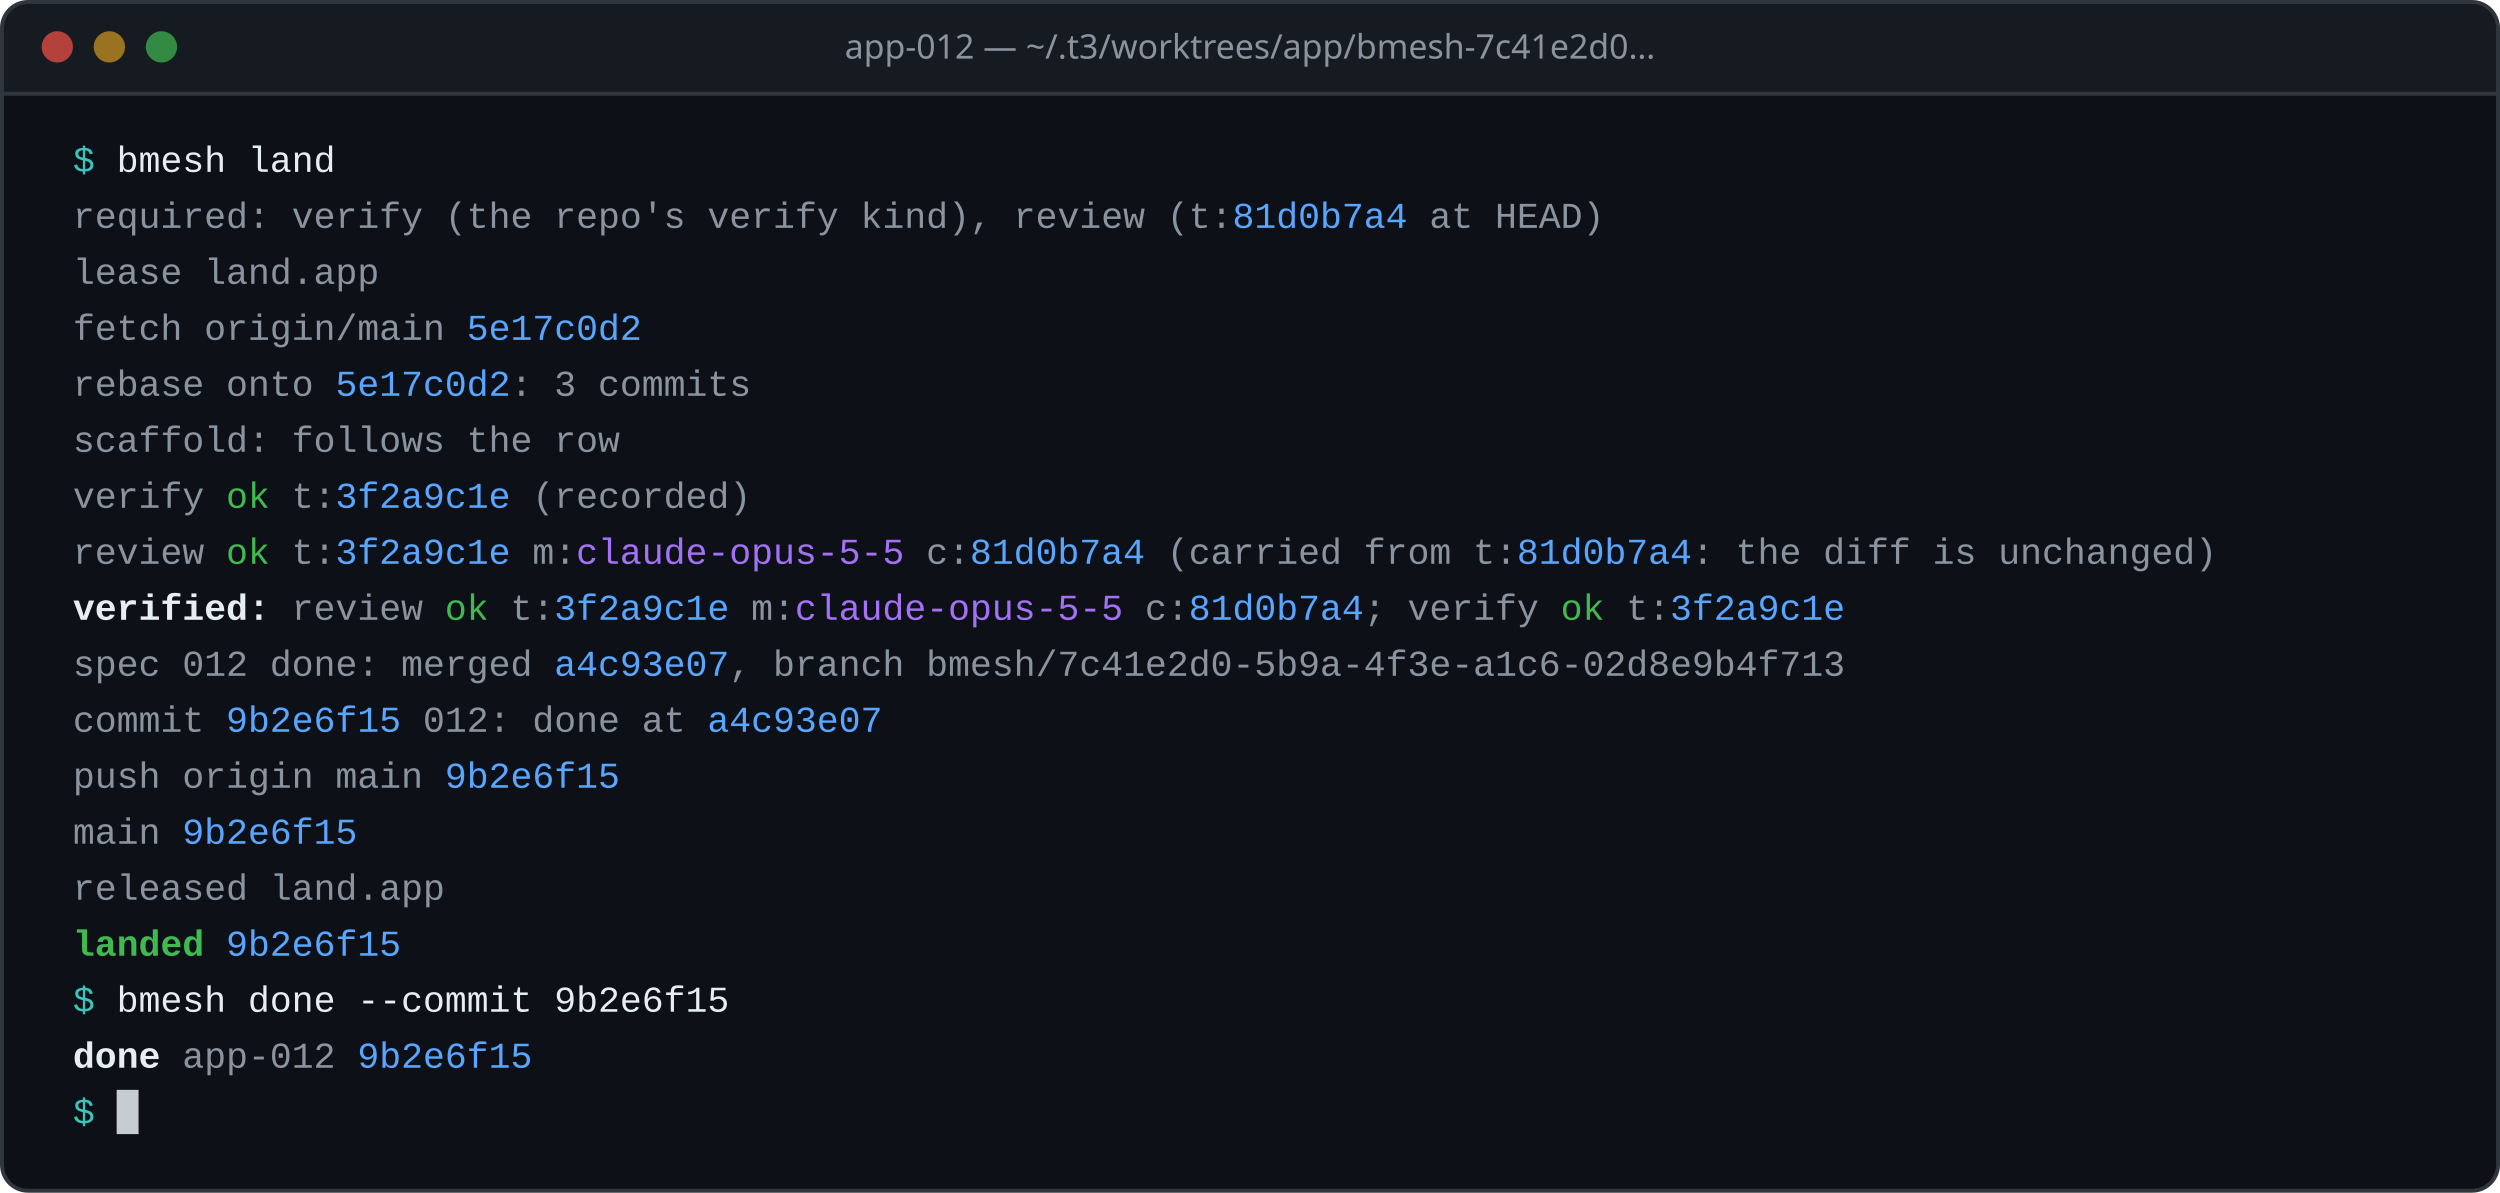
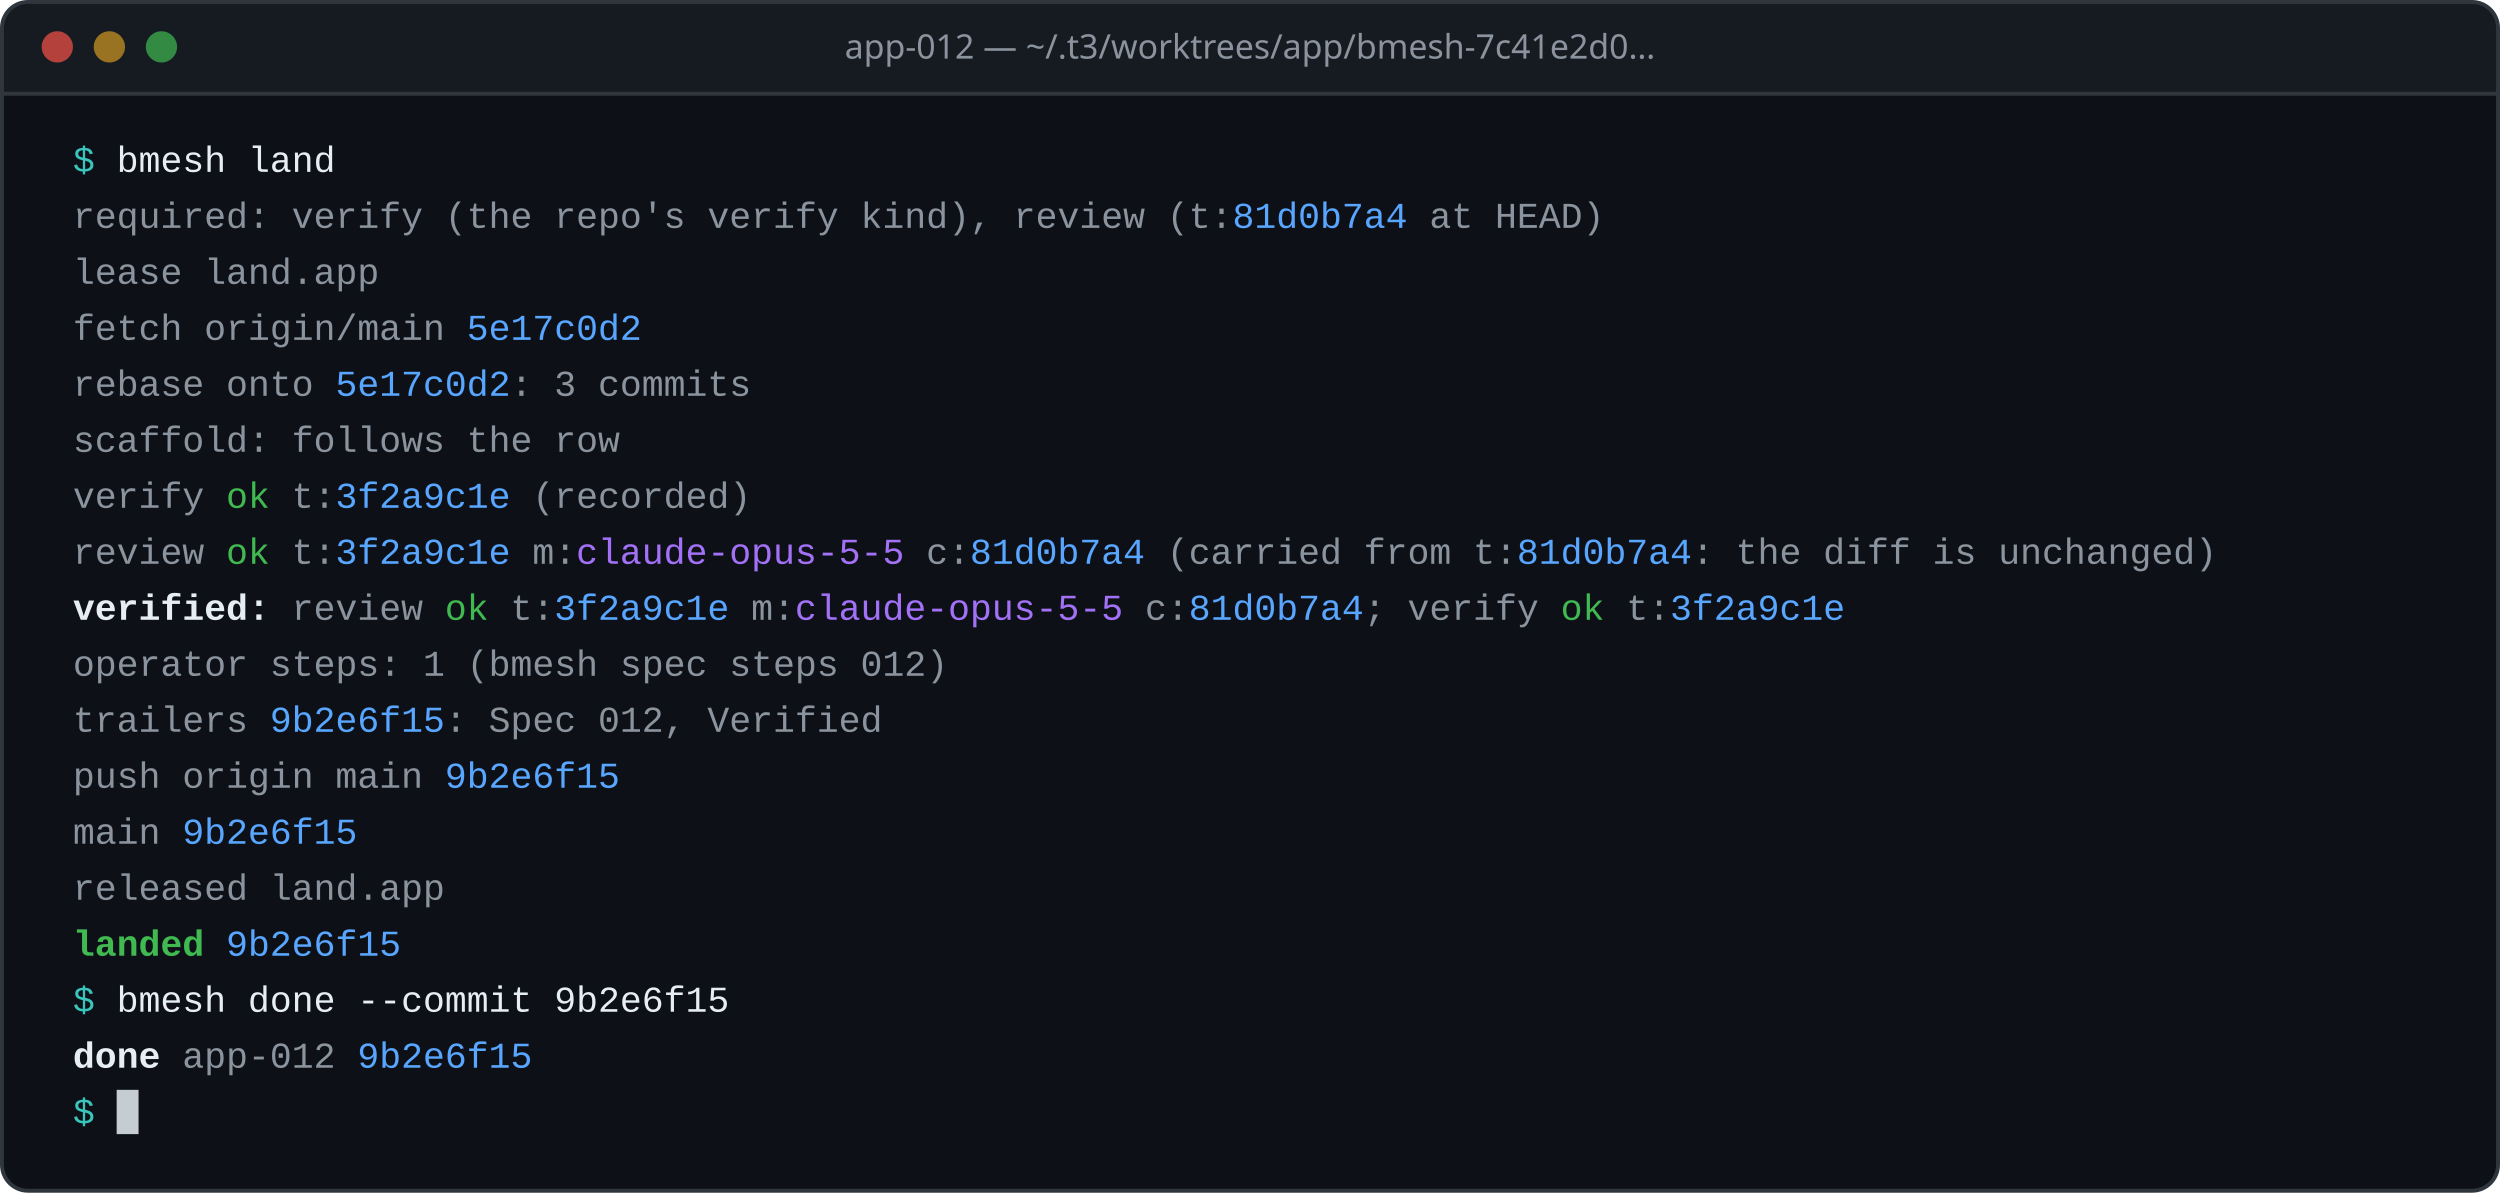
- <svg xmlns="http://www.w3.org/2000/svg" viewBox="0 0 960 458" width="960" height="458" role="img" aria-label="A lead runs bmesh land: it rebases its branch onto main, runs verify, carries its review across the rebase because the diff is unchanged, writes the verified line, marks the spec done, pushes main, then runs bmesh done">
+ <svg xmlns="http://www.w3.org/2000/svg" viewBox="0 0 960 458" width="960" height="458" role="img" aria-label="A lead runs bmesh land: it rebases its branch onto main, runs verify, carries its review across the rebase because the diff is unchanged, writes the verified line into the commit as trailers, pushes main, then runs bmesh done">
  <defs>
    <clipPath id="k">
      <rect x=".75" y=".75" width="958.5" height="456.5" rx="10" />
    </clipPath>
  </defs>
  <style>
text{font:14px ui-monospace,SFMono-Regular,"SF Mono",Menlo,Consolas,"Liberation Mono",monospace;fill:#8b949e;white-space:pre}
.tt{font:13px -apple-system,BlinkMacSystemFont,"Segoe UI","Noto Sans",Helvetica,Arial,sans-serif;fill:#8b949e}
.p{fill:#39c5bb}.c{fill:#e6edf3}.h{fill:#58a6ff}.g{fill:#3fb950}.m{fill:#a371f7}
.e{fill:#e6edf3;font-weight:600}.L{fill:#3fb950;font-weight:600}
.cv{fill:#0d1117}.cur{fill:#e6edf3;opacity:.85;animation:bl 1s infinite steps(1,end)}
@keyframes bl{0%{opacity:.85}50%{opacity:0}}
.sc{animation:sc 16s linear infinite}
@keyframes sc{0%{opacity:0}2%,96.875%{opacity:1}100%{opacity:0}}
.t0{transform:translateX(84.0px);animation:t0 16s infinite steps(10,end)}@keyframes t0{0%,3.125%{transform:translateX(0)}9.375%,100%{transform:translateX(84.0px)}}
.v0{opacity:0;animation:v0 16s infinite steps(1,end)}@keyframes v0{0%,0%{opacity:0}0.062%,10.312%{opacity:1}10.375%,100%{opacity:0}}
.l1{animation:l1 16s linear infinite}@keyframes l1{0%,11.25%{opacity:0}11.75%,100%{opacity:1}}
.l2{animation:l2 16s linear infinite}@keyframes l2{0%,14.375%{opacity:0}14.875%,100%{opacity:1}}
.l3{animation:l3 16s linear infinite}@keyframes l3{0%,17.5%{opacity:0}18%,100%{opacity:1}}
.l4{animation:l4 16s linear infinite}@keyframes l4{0%,20.625%{opacity:0}21.125%,100%{opacity:1}}
.l5{animation:l5 16s linear infinite}@keyframes l5{0%,23.75%{opacity:0}24.25%,100%{opacity:1}}
.l6{animation:l6 16s linear infinite}@keyframes l6{0%,34.375%{opacity:0}34.875%,100%{opacity:1}}
.l7{animation:l7 16s linear infinite}@keyframes l7{0%,38.125%{opacity:0}38.625%,100%{opacity:1}}
.l8{animation:l8 16s linear infinite}@keyframes l8{0%,41.875%{opacity:0}42.375%,100%{opacity:1}}
.l9{animation:l9 16s linear infinite}@keyframes l9{0%,45%{opacity:0}45.5%,100%{opacity:1}}
.l10{animation:l10 16s linear infinite}@keyframes l10{0%,48.125%{opacity:0}48.625%,100%{opacity:1}}
.l11{animation:l11 16s linear infinite}@keyframes l11{0%,51.25%{opacity:0}51.75%,100%{opacity:1}}
.l12{animation:l12 16s linear infinite}@keyframes l12{0%,54.375%{opacity:0}54.875%,100%{opacity:1}}
.l13{animation:l13 16s linear infinite}@keyframes l13{0%,57.5%{opacity:0}58%,100%{opacity:1}}
.l14{animation:l14 16s linear infinite}@keyframes l14{0%,60.625%{opacity:0}61.125%,100%{opacity:1}}
.l15{animation:l15 16s linear infinite}@keyframes l15{0%,63.125%{opacity:0}63.625%,100%{opacity:1}}
.t1{transform:translateX(235.2px);animation:t1 16s infinite steps(28,end)}@keyframes t1{0%,65%{transform:translateX(0)}73.75%,100%{transform:translateX(235.2px)}}
.v1{opacity:0;animation:v1 16s infinite steps(1,end)}@keyframes v1{0%,63.125%{opacity:0}63.188%,75.938%{opacity:1}76%,100%{opacity:0}}
.l16{animation:l16 16s linear infinite}@keyframes l16{0%,76.875%{opacity:0}77.375%,100%{opacity:1}}
.l17{animation:l17 16s linear infinite}@keyframes l17{0%,78.125%{opacity:0}78.625%,100%{opacity:1}}
.w{opacity:0;animation:w 16s infinite steps(1,end)}@keyframes w{0%,24.062%{opacity:0}24.125%,34.25%{opacity:1}34.312%,100%{opacity:0}}
@media (prefers-reduced-motion:reduce){*{animation:none!important}}
</style>
  <rect x=".75" y=".75" width="958.5" height="456.5" rx="10" fill="#0d1117" />
  <rect clip-path="url(#k)" x="0" y="0" width="960" height="36" fill="#161b22" />
  <path d="M.75 36H959.25" stroke="#30363d" stroke-width="1.5" />
  <g opacity=".7">
    <circle cx="22" cy="18" r="6" fill="#f85149" />
    <circle cx="42" cy="18" r="6" fill="#d29922" />
    <circle cx="62" cy="18" r="6" fill="#3fb950" />
  </g>
  <text class="tt" x="480" y="22.5" text-anchor="middle">app-012 — ~/.t3/worktrees/app/bmesh-7c41e2d0…</text>
  <rect x=".75" y=".75" width="958.5" height="456.5" rx="10" fill="none" stroke="#30363d" stroke-width="1.5" />
  <g class="sc">
    <text x="28" y="66" textLength="100.8" lengthAdjust="spacing">
      <tspan class="p">$</tspan>
      <tspan class="c">bmesh land</tspan>
    </text>
    <text class="l1" x="28" y="87.5" textLength="588.0" lengthAdjust="spacing">required: verify (the repo's verify kind), review (t:<tspan class="h">81d0b7a4</tspan> at HEAD)</text>
    <text class="l2" x="28" y="109" textLength="117.6" lengthAdjust="spacing">lease land.app</text>
    <text class="l3" x="28" y="130.5" textLength="218.4" lengthAdjust="spacing">fetch origin/main <tspan class="h">5e17c0d2</tspan>
    </text>
    <text class="l4" x="28" y="152" textLength="260.4" lengthAdjust="spacing">rebase onto <tspan class="h">5e17c0d2</tspan>: 3 commits</text>
    <text class="l5" x="28" y="173.5" textLength="210.0" lengthAdjust="spacing">scaffold: follows the row</text>
    <text class="l6" x="28" y="195" textLength="260.4" lengthAdjust="spacing">verify <tspan class="g">ok</tspan> t:<tspan class="h">3f2a9c1e</tspan> (recorded)</text>
    <text class="l7" x="28" y="216.5" textLength="823.2" lengthAdjust="spacing">review <tspan class="g">ok</tspan> t:<tspan class="h">3f2a9c1e</tspan> m:<tspan class="m">claude-opus-5-5</tspan> c:<tspan class="h">81d0b7a4</tspan> (carried from t:<tspan class="h">81d0b7a4</tspan>: the diff is unchanged)</text>
    <text class="l8" x="28" y="238" textLength="680.4" lengthAdjust="spacing">
      <tspan class="e">verified:</tspan> review <tspan class="g">ok</tspan> t:<tspan class="h">3f2a9c1e</tspan> m:<tspan class="m">claude-opus-5-5</tspan> c:<tspan class="h">81d0b7a4</tspan>; verify <tspan class="g">ok</tspan> t:<tspan class="h">3f2a9c1e</tspan>
    </text>
-     <text class="l9" x="28" y="259.5" textLength="680.4" lengthAdjust="spacing">spec 012 done: merged <tspan class="h">a4c93e07</tspan>, branch bmesh/7c41e2d0-5b9a-4f3e-a1c6-02d8e9b4f713</text>
-     <text class="l10" x="28" y="281" textLength="310.8" lengthAdjust="spacing">commit <tspan class="h">9b2e6f15</tspan> 012: done at <tspan class="h">a4c93e07</tspan>
-     </text>
+     <text class="l9" x="28" y="259.5" textLength="336.0" lengthAdjust="spacing">operator steps: 1 (bmesh spec steps 012)</text>
+     <text class="l10" x="28" y="281" textLength="310.8" lengthAdjust="spacing">trailers <tspan class="h">9b2e6f15</tspan>: Spec 012, Verified</text>
    <text class="l11" x="28" y="302.5" textLength="210.0" lengthAdjust="spacing">push origin main <tspan class="h">9b2e6f15</tspan>
    </text>
    <text class="l12" x="28" y="324" textLength="109.2" lengthAdjust="spacing">main <tspan class="h">9b2e6f15</tspan>
    </text>
    <text class="l13" x="28" y="345.5" textLength="142.8" lengthAdjust="spacing">released land.app</text>
    <text class="l14" x="28" y="367" textLength="126.0" lengthAdjust="spacing">
      <tspan class="L">landed</tspan>
      <tspan class="h">9b2e6f15</tspan>
    </text>
    <text class="l15" x="28" y="388.5" textLength="252.0" lengthAdjust="spacing">
      <tspan class="p">$</tspan>
      <tspan class="c">bmesh done --commit 9b2e6f15</tspan>
    </text>
    <text class="l16" x="28" y="410" textLength="176.4" lengthAdjust="spacing">
      <tspan class="e">done</tspan> app-012 <tspan class="h">9b2e6f15</tspan>
    </text>
    <text class="l17" x="28" y="431.5">
      <tspan class="p">$</tspan>
    </text>
    <g class="l17">
      <rect class="cur" x="44.8" y="418.5" width="8.4" height="17" />
    </g>
    <g class="w">
      <rect class="cur" x="28" y="182" width="8.4" height="17" />
    </g>
  </g>
  <g class="t0">
    <rect class="cv" x="44.8" y="51" width="96.0" height="20" />
    <g class="v0">
      <rect class="cur" x="44.8" y="53" width="8.4" height="17" />
    </g>
  </g>
  <g class="t1">
    <rect class="cv" x="44.8" y="373.5" width="247.2" height="20" />
    <g class="v1">
      <rect class="cur" x="44.8" y="375.5" width="8.4" height="17" />
    </g>
  </g>
</svg>
